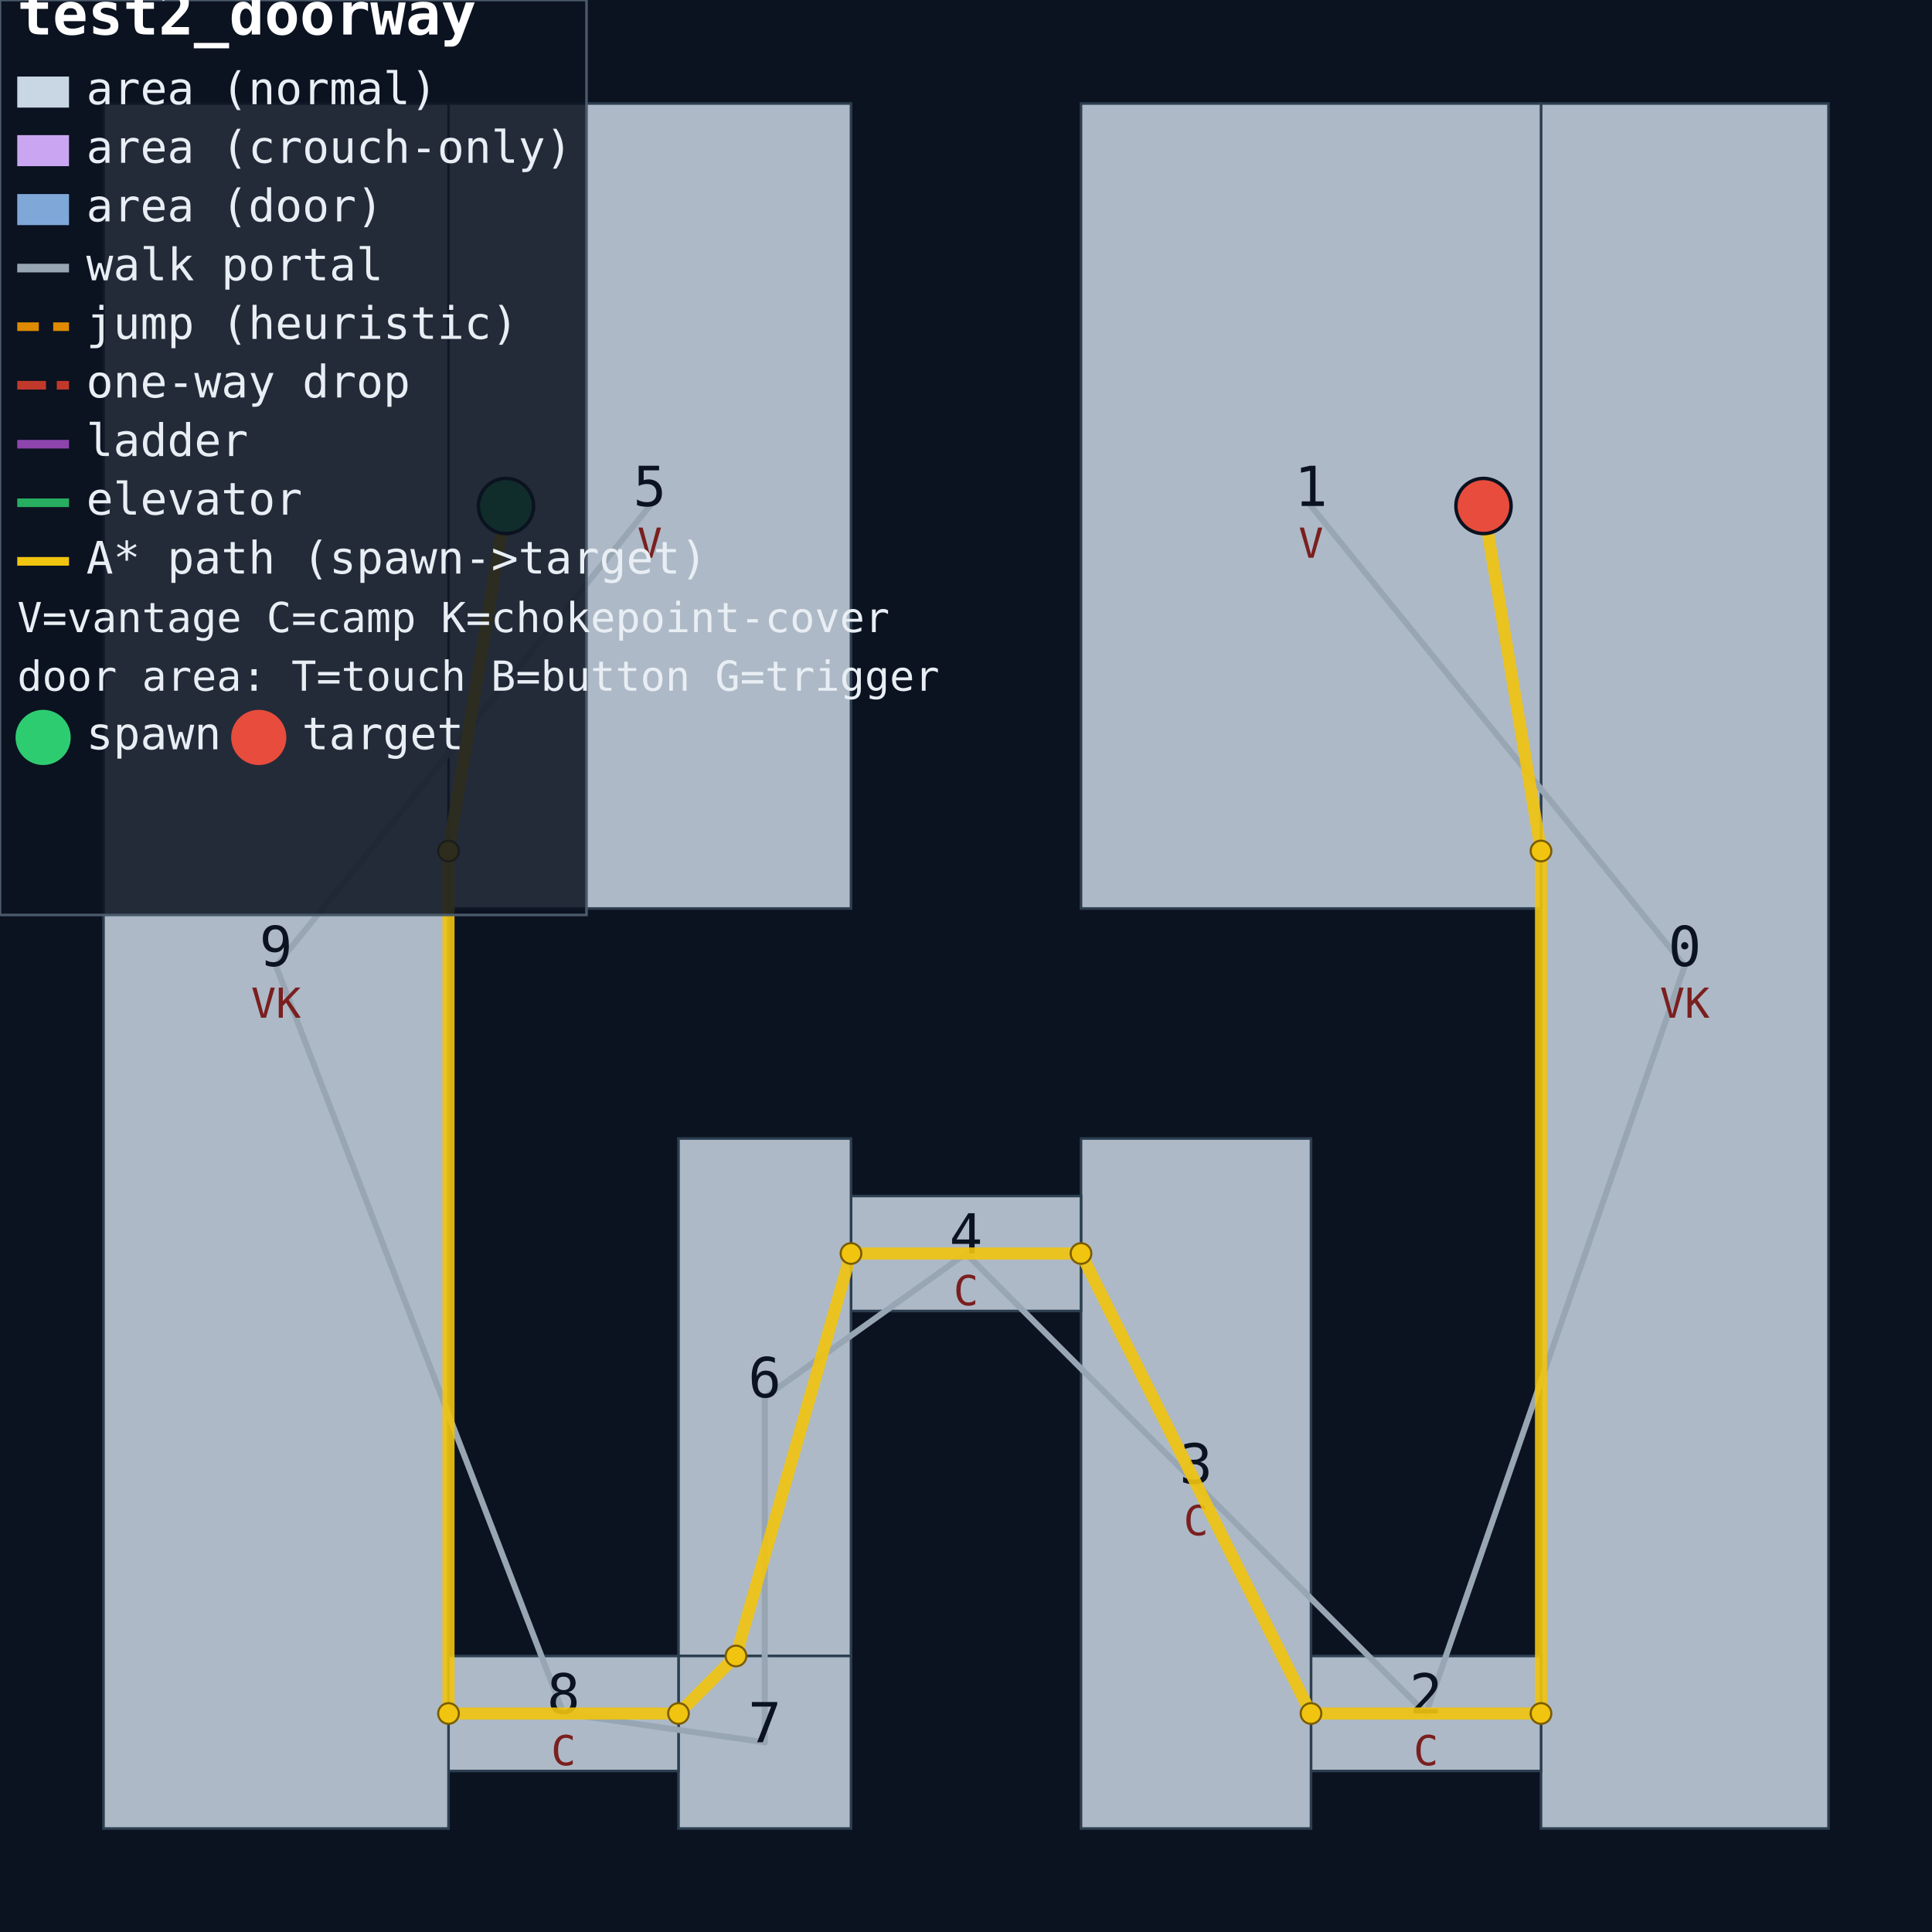
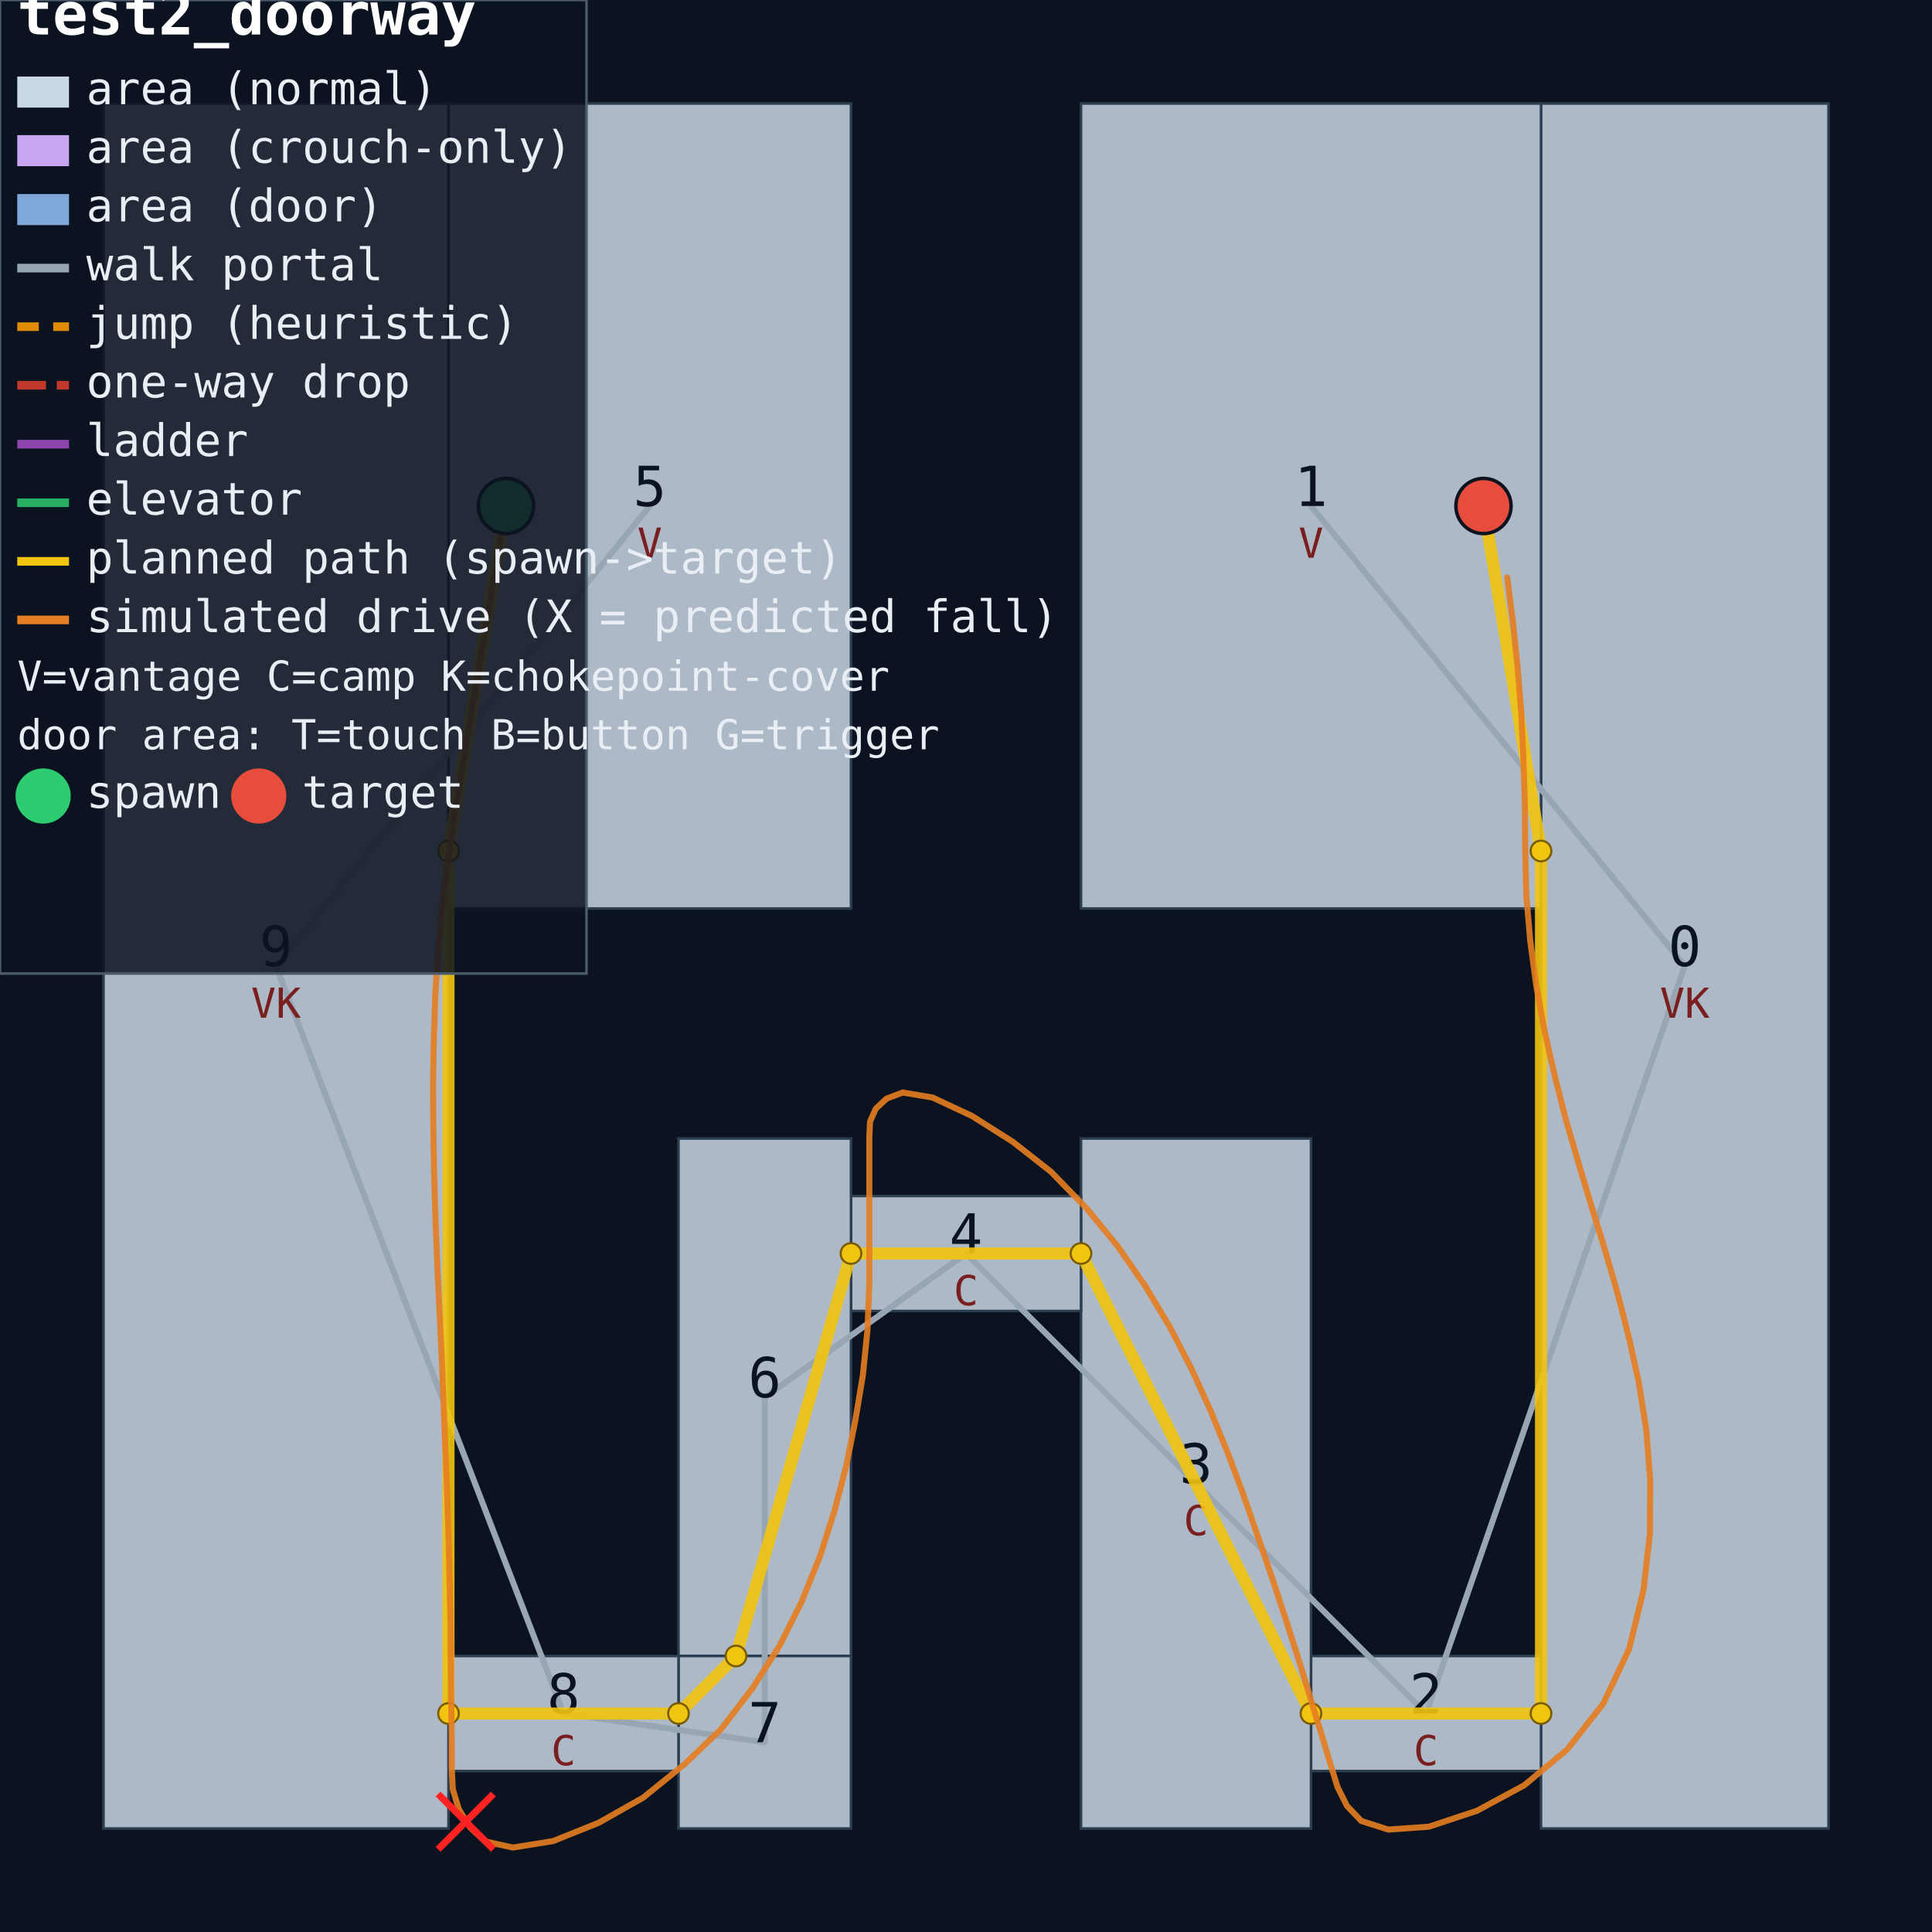
<svg xmlns="http://www.w3.org/2000/svg" viewBox="-12.8 -524.8 537.6 537.6" font-family="monospace">
  <rect x="-12.8" y="-524.8" width="537.6" height="537.6" fill="#0b1220" />
  <defs>
    <marker id="arrow" viewBox="0 0 10 10" refX="8" refY="5" markerWidth="5" markerHeight="5" orient="auto-start-reverse">
      <path d="M0,0 L10,5 L0,10 z" fill="#c0392b" />
    </marker>
  </defs>
  <g stroke="#2c3e50" stroke-width="0.72" fill-opacity="0.85">
    <polygon fill="#c9d6e3" points="416.0,-496.0 496.0,-496.0 496.0,-16.0 416.0,-16.0 " />
    <polygon fill="#c9d6e3" points="288.0,-496.0 416.0,-496.0 416.0,-272.0 288.0,-272.0 " />
    <polygon fill="#c9d6e3" points="352.0,-64.0 416.0,-64.0 416.0,-32.0 352.0,-32.0 " />
    <polygon fill="#c9d6e3" points="288.0,-208.0 352.0,-208.0 352.0,-16.0 288.0,-16.0 " />
    <polygon fill="#c9d6e3" points="224.0,-192.0 288.0,-192.0 288.0,-160.0 224.0,-160.0 " />
    <polygon fill="#c9d6e3" points="112.0,-496.0 224.0,-496.0 224.0,-272.0 112.0,-272.0 " />
    <polygon fill="#c9d6e3" points="176.0,-208.0 224.0,-208.0 224.0,-64.0 176.0,-64.0 " />
    <polygon fill="#c9d6e3" points="176.0,-64.0 224.0,-64.0 224.0,-16.0 176.0,-16.0 " />
    <polygon fill="#c9d6e3" points="112.0,-64.0 176.0,-64.0 176.0,-32.0 112.0,-32.0 " />
    <polygon fill="#c9d6e3" points="16.0,-496.0 112.0,-496.0 112.0,-16.0 16.0,-16.0 " />
  </g>
  <g stroke-linecap="round">
    <line x1="456.0" y1="-256.0" x2="352.0" y2="-384.0" stroke="#98a6b3" stroke-width="1.68" />
    <line x1="456.0" y1="-256.0" x2="384.0" y2="-48.0" stroke="#98a6b3" stroke-width="1.68" />
    <line x1="320.0" y1="-112.0" x2="256.0" y2="-176.0" stroke="#98a6b3" stroke-width="1.68" />
    <line x1="384.0" y1="-48.0" x2="320.0" y2="-112.0" stroke="#98a6b3" stroke-width="1.68" />
    <line x1="200.0" y1="-136.0" x2="200.0" y2="-40.0" stroke="#98a6b3" stroke-width="1.68" />
    <line x1="256.0" y1="-176.0" x2="200.0" y2="-136.0" stroke="#98a6b3" stroke-width="1.68" />
    <line x1="168.0" y1="-384.0" x2="64.0" y2="-256.0" stroke="#98a6b3" stroke-width="1.68" />
    <line x1="144.0" y1="-48.0" x2="64.0" y2="-256.0" stroke="#98a6b3" stroke-width="1.68" />
    <line x1="200.0" y1="-40.0" x2="144.0" y2="-48.0" stroke="#98a6b3" stroke-width="1.68" />
  </g>
  <g fill="#0b1220" text-anchor="middle" font-size="15.36">
    <text x="456.0" y="-256.0">0</text>
    <text x="456.0" y="-241.6" font-size="11.52" fill="#7a1f1f">VK</text>
    <text x="352.0" y="-384.0">1</text>
    <text x="352.0" y="-369.6" font-size="11.52" fill="#7a1f1f">V</text>
    <text x="384.0" y="-48.0">2</text>
    <text x="384.0" y="-33.6" font-size="11.52" fill="#7a1f1f">C</text>
    <text x="320.0" y="-112.0">3</text>
    <text x="320.0" y="-97.6" font-size="11.52" fill="#7a1f1f">C</text>
    <text x="256.0" y="-176.0">4</text>
    <text x="256.0" y="-161.6" font-size="11.52" fill="#7a1f1f">C</text>
    <text x="168.0" y="-384.0">5</text>
    <text x="168.0" y="-369.6" font-size="11.52" fill="#7a1f1f">V</text>
    <text x="200.0" y="-136.0">6</text>
    <text x="200.0" y="-40.0">7</text>
    <text x="144.0" y="-48.0">8</text>
    <text x="144.0" y="-33.6" font-size="11.52" fill="#7a1f1f">C</text>
    <text x="64.0" y="-256.0">9</text>
    <text x="64.0" y="-241.6" font-size="11.52" fill="#7a1f1f">VK</text>
  </g>
  <polyline fill="none" stroke="#f1c40f" stroke-width="3.36" stroke-opacity="0.9" stroke-linecap="round" stroke-linejoin="round" points="128.0,-384.0 112.0,-288.0 112.0,-48.0 176.0,-48.0 192.0,-64.0 224.0,-176.0 288.0,-176.0 352.0,-48.0 416.0,-48.0 416.0,-288.0 400.0,-384.0 " />
  <circle cx="128.0" cy="-384.0" r="2.88" fill="#f1c40f" stroke="#7a5c00" stroke-width="0.58" />
  <circle cx="112.0" cy="-288.0" r="2.88" fill="#f1c40f" stroke="#7a5c00" stroke-width="0.58" />
  <circle cx="112.0" cy="-48.0" r="2.88" fill="#f1c40f" stroke="#7a5c00" stroke-width="0.58" />
  <circle cx="176.0" cy="-48.0" r="2.88" fill="#f1c40f" stroke="#7a5c00" stroke-width="0.58" />
  <circle cx="192.0" cy="-64.0" r="2.88" fill="#f1c40f" stroke="#7a5c00" stroke-width="0.58" />
  <circle cx="224.0" cy="-176.0" r="2.88" fill="#f1c40f" stroke="#7a5c00" stroke-width="0.58" />
  <circle cx="288.0" cy="-176.0" r="2.88" fill="#f1c40f" stroke="#7a5c00" stroke-width="0.58" />
  <circle cx="352.0" cy="-48.0" r="2.88" fill="#f1c40f" stroke="#7a5c00" stroke-width="0.58" />
  <circle cx="416.0" cy="-48.0" r="2.88" fill="#f1c40f" stroke="#7a5c00" stroke-width="0.58" />
  <circle cx="416.0" cy="-288.0" r="2.88" fill="#f1c40f" stroke="#7a5c00" stroke-width="0.58" />
  <circle cx="400.0" cy="-384.0" r="2.88" fill="#f1c40f" stroke="#7a5c00" stroke-width="0.58" />
+   <polyline fill="none" stroke="#e67e22" stroke-width="1.68" stroke-opacity="0.9" stroke-linecap="round" stroke-linejoin="round" points="128.0,-384.0 127.4,-380.2 125.9,-371.5 123.9,-359.4 121.8,-347.1 119.8,-334.7 117.7,-322.4 115.7,-310.1 113.6,-297.7 111.8,-285.3 110.2,-272.8 109.1,-260.2 108.3,-247.6 107.9,-235.1 107.7,-222.5 107.8,-209.9 108.0,-197.4 108.4,-184.9 108.9,-172.4 109.5,-159.9 110.1,-147.4 110.6,-135.0 111.1,-122.5 111.6,-110.0 112.0,-97.5 112.3,-85.0 112.6,-72.5 112.7,-60.0 112.8,-49.0 112.9,-40.2 112.9,-32.9 113.2,-26.9 114.9,-21.3 118.0,-16.3 122.2,-12.4 129.9,-10.7 141.1,-12.5 153.8,-17.6 166.2,-24.6 177.8,-34.0 187.9,-43.7 196.7,-55.2 204.2,-67.0 210.3,-79.2 215.4,-91.8 219.4,-104.4 222.7,-117.0 225.2,-129.5 227.3,-142.1 228.6,-154.9 229.1,-168.1 229.1,-179.8 229.1,-189.3 229.1,-197.1 229.1,-203.4 229.1,-208.5 229.3,-212.7 230.9,-216.3 233.9,-219.1 238.4,-220.8 246.7,-219.4 257.6,-214.3 269.0,-207.1 279.7,-198.7 289.7,-188.4 298.3,-177.9 305.9,-166.9 312.7,-155.6 318.7,-144.0 324.0,-132.4 328.8,-120.6 333.2,-108.8 337.3,-97.0 341.4,-85.1 345.3,-73.2 349.1,-61.3 352.5,-50.1 355.3,-41.0 357.5,-33.6 359.4,-27.5 362.0,-22.3 366.0,-18.1 373.5,-15.7 384.8,-16.5 398.1,-20.9 411.3,-28.0 423.3,-38.0 433.3,-50.7 440.5,-65.9 444.5,-82.2 446.3,-97.9 446.4,-112.8 445.3,-126.9 443.2,-140.2 440.4,-152.9 437.2,-165.3 433.7,-177.3 430.0,-189.3 426.4,-201.3 422.9,-213.3 419.8,-225.5 417.0,-237.9 414.7,-250.4 413.0,-263.0 411.9,-275.9 411.6,-288.8 411.5,-301.4 411.1,-313.9 410.5,-326.5 409.5,-339.0 408.2,-351.6 406.6,-364.1 " />
+   <line x1="109.1" y1="-25.6" x2="124.5" y2="-10.2" stroke="#ff2222" stroke-width="1.92" />
+   <line x1="109.1" y1="-10.2" x2="124.5" y2="-25.6" stroke="#ff2222" stroke-width="1.92" />
  <circle cx="128.0" cy="-384.0" r="7.68" fill="#2ecc71" stroke="#0b1220" stroke-width="0.96" />
  <circle cx="400.0" cy="-384.0" r="7.68" fill="#e74c3c" stroke="#0b1220" stroke-width="0.96" />
-   <rect x="-12.8" y="-524.8" width="163.2" height="254.6" fill="#0b1220" fill-opacity="0.85" stroke="#4a5a6a" stroke-width="0.72" />
+   <rect x="-12.8" y="-524.8" width="163.2" height="270.9" fill="#0b1220" fill-opacity="0.85" stroke="#4a5a6a" stroke-width="0.72" />
  <text x="-8.0" y="-515.2" font-size="16.32" fill="#ffffff" font-weight="bold">test2_doorway</text>
  <rect x="-8.0" y="-503.5" width="14.40" height="8.64" fill="#c9d6e3" />
  <text x="11.2" y="-495.8" font-size="12.48" fill="#e8eef4">area (normal)</text>
  <rect x="-8.0" y="-487.2" width="14.40" height="8.64" fill="#caa6f2" />
  <text x="11.2" y="-479.5" font-size="12.48" fill="#e8eef4">area (crouch-only)</text>
  <rect x="-8.0" y="-470.8" width="14.40" height="8.64" fill="#7fa8d9" />
  <text x="11.2" y="-463.2" font-size="12.48" fill="#e8eef4">area (door)</text>
  <line x1="-8.0" y1="-450.2" x2="6.4" y2="-450.2" stroke="#98a6b3" stroke-width="2.40" />
  <text x="11.2" y="-446.8" font-size="12.48" fill="#e8eef4">walk portal</text>
  <line x1="-8.0" y1="-433.9" x2="6.4" y2="-433.9" stroke="#e08a00" stroke-width="2.40" stroke-dasharray="6,4" />
  <text x="11.2" y="-430.5" font-size="12.48" fill="#e8eef4">jump (heuristic)</text>
  <line x1="-8.0" y1="-417.6" x2="6.4" y2="-417.6" stroke="#c0392b" stroke-width="2.40" stroke-dasharray="8,3" />
  <text x="11.2" y="-414.2" font-size="12.48" fill="#e8eef4">one-way drop</text>
  <line x1="-8.0" y1="-401.2" x2="6.4" y2="-401.2" stroke="#8e44ad" stroke-width="2.40" />
  <text x="11.2" y="-397.9" font-size="12.48" fill="#e8eef4">ladder</text>
  <line x1="-8.0" y1="-384.9" x2="6.4" y2="-384.9" stroke="#27ae60" stroke-width="2.40" />
  <text x="11.2" y="-381.6" font-size="12.48" fill="#e8eef4">elevator</text>
  <line x1="-8.0" y1="-368.6" x2="6.4" y2="-368.6" stroke="#f1c40f" stroke-width="2.40" />
-   <text x="11.2" y="-365.2" font-size="12.48" fill="#e8eef4">A* path (spawn-&gt;target)</text>
-   <text x="-8.0" y="-348.9" font-size="11.52" fill="#e8eef4">V=vantage C=camp K=chokepoint-cover</text>
-   <text x="-8.0" y="-332.6" font-size="11.52" fill="#e8eef4">door area: T=touch B=button G=trigger</text>
-   <circle cx="-0.8" cy="-319.6" r="7.68" fill="#2ecc71" />
-   <text x="11.2" y="-316.3" font-size="12.48" fill="#e8eef4">spawn</text>
-   <circle cx="59.2" cy="-319.6" r="7.68" fill="#e74c3c" />
-   <text x="71.2" y="-316.3" font-size="12.48" fill="#e8eef4">target</text>
+   <text x="11.2" y="-365.2" font-size="12.48" fill="#e8eef4">planned path (spawn-&gt;target)</text>
+   <line x1="-8.0" y1="-352.3" x2="6.4" y2="-352.3" stroke="#e67e22" stroke-width="2.40" />
+   <text x="11.2" y="-348.9" font-size="12.48" fill="#e8eef4">simulated drive (X = predicted fall)</text>
+   <text x="-8.0" y="-332.6" font-size="11.52" fill="#e8eef4">V=vantage C=camp K=chokepoint-cover</text>
+   <text x="-8.0" y="-316.3" font-size="11.52" fill="#e8eef4">door area: T=touch B=button G=trigger</text>
+   <circle cx="-0.8" cy="-303.3" r="7.68" fill="#2ecc71" />
+   <text x="11.2" y="-300.0" font-size="12.48" fill="#e8eef4">spawn</text>
+   <circle cx="59.2" cy="-303.3" r="7.68" fill="#e74c3c" />
+   <text x="71.2" y="-300.0" font-size="12.48" fill="#e8eef4">target</text>
</svg>
